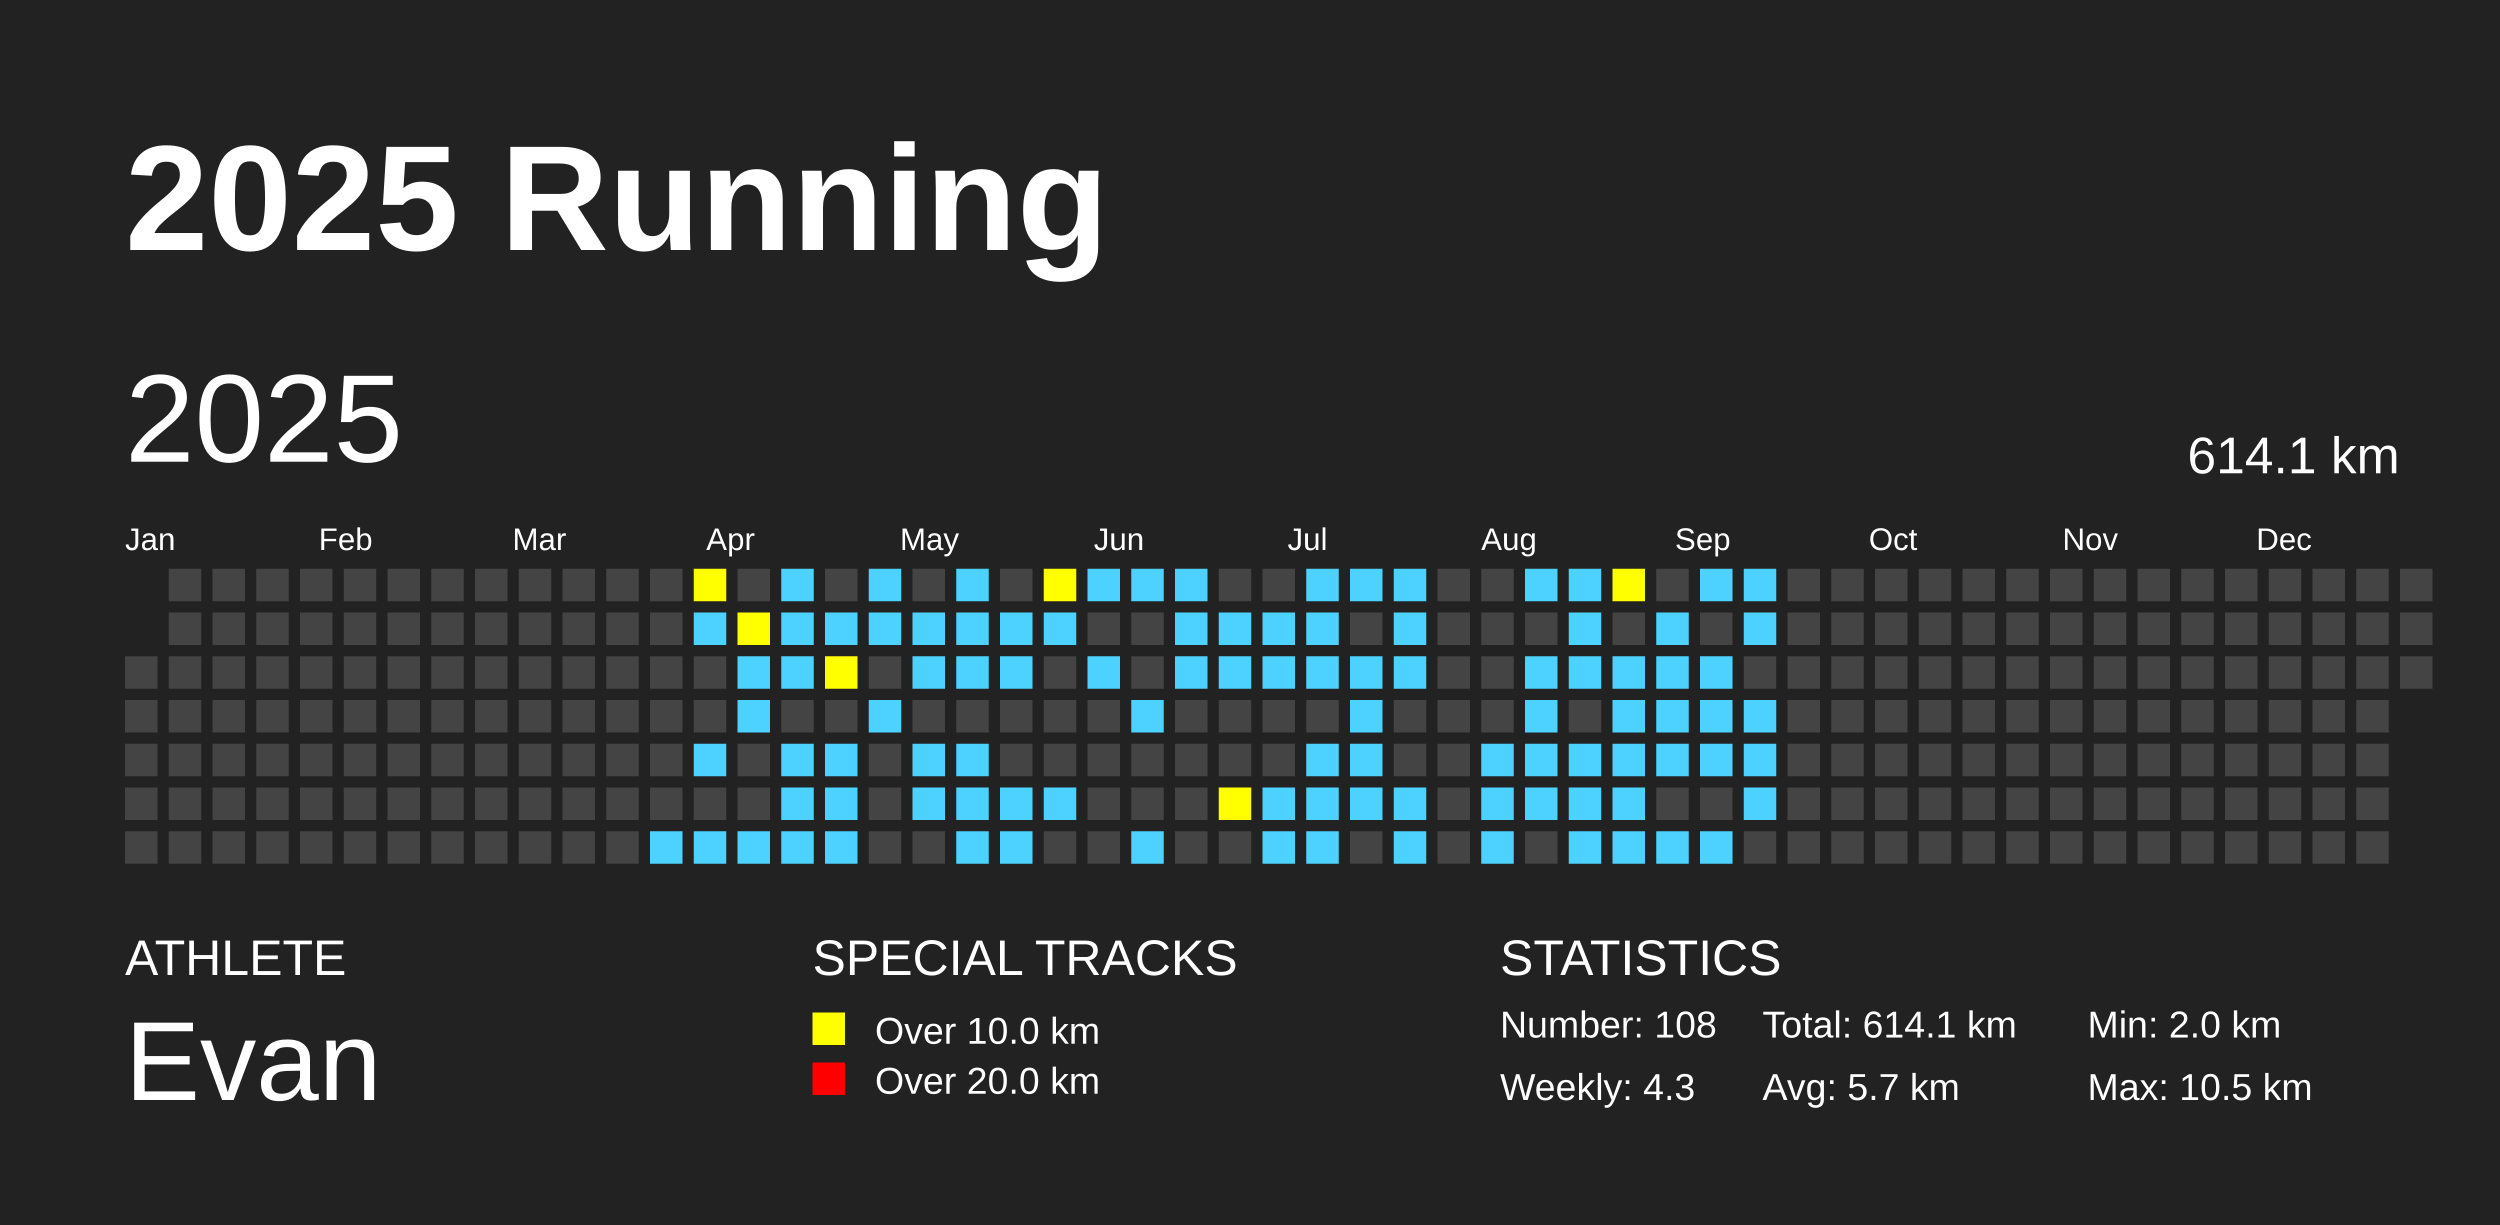
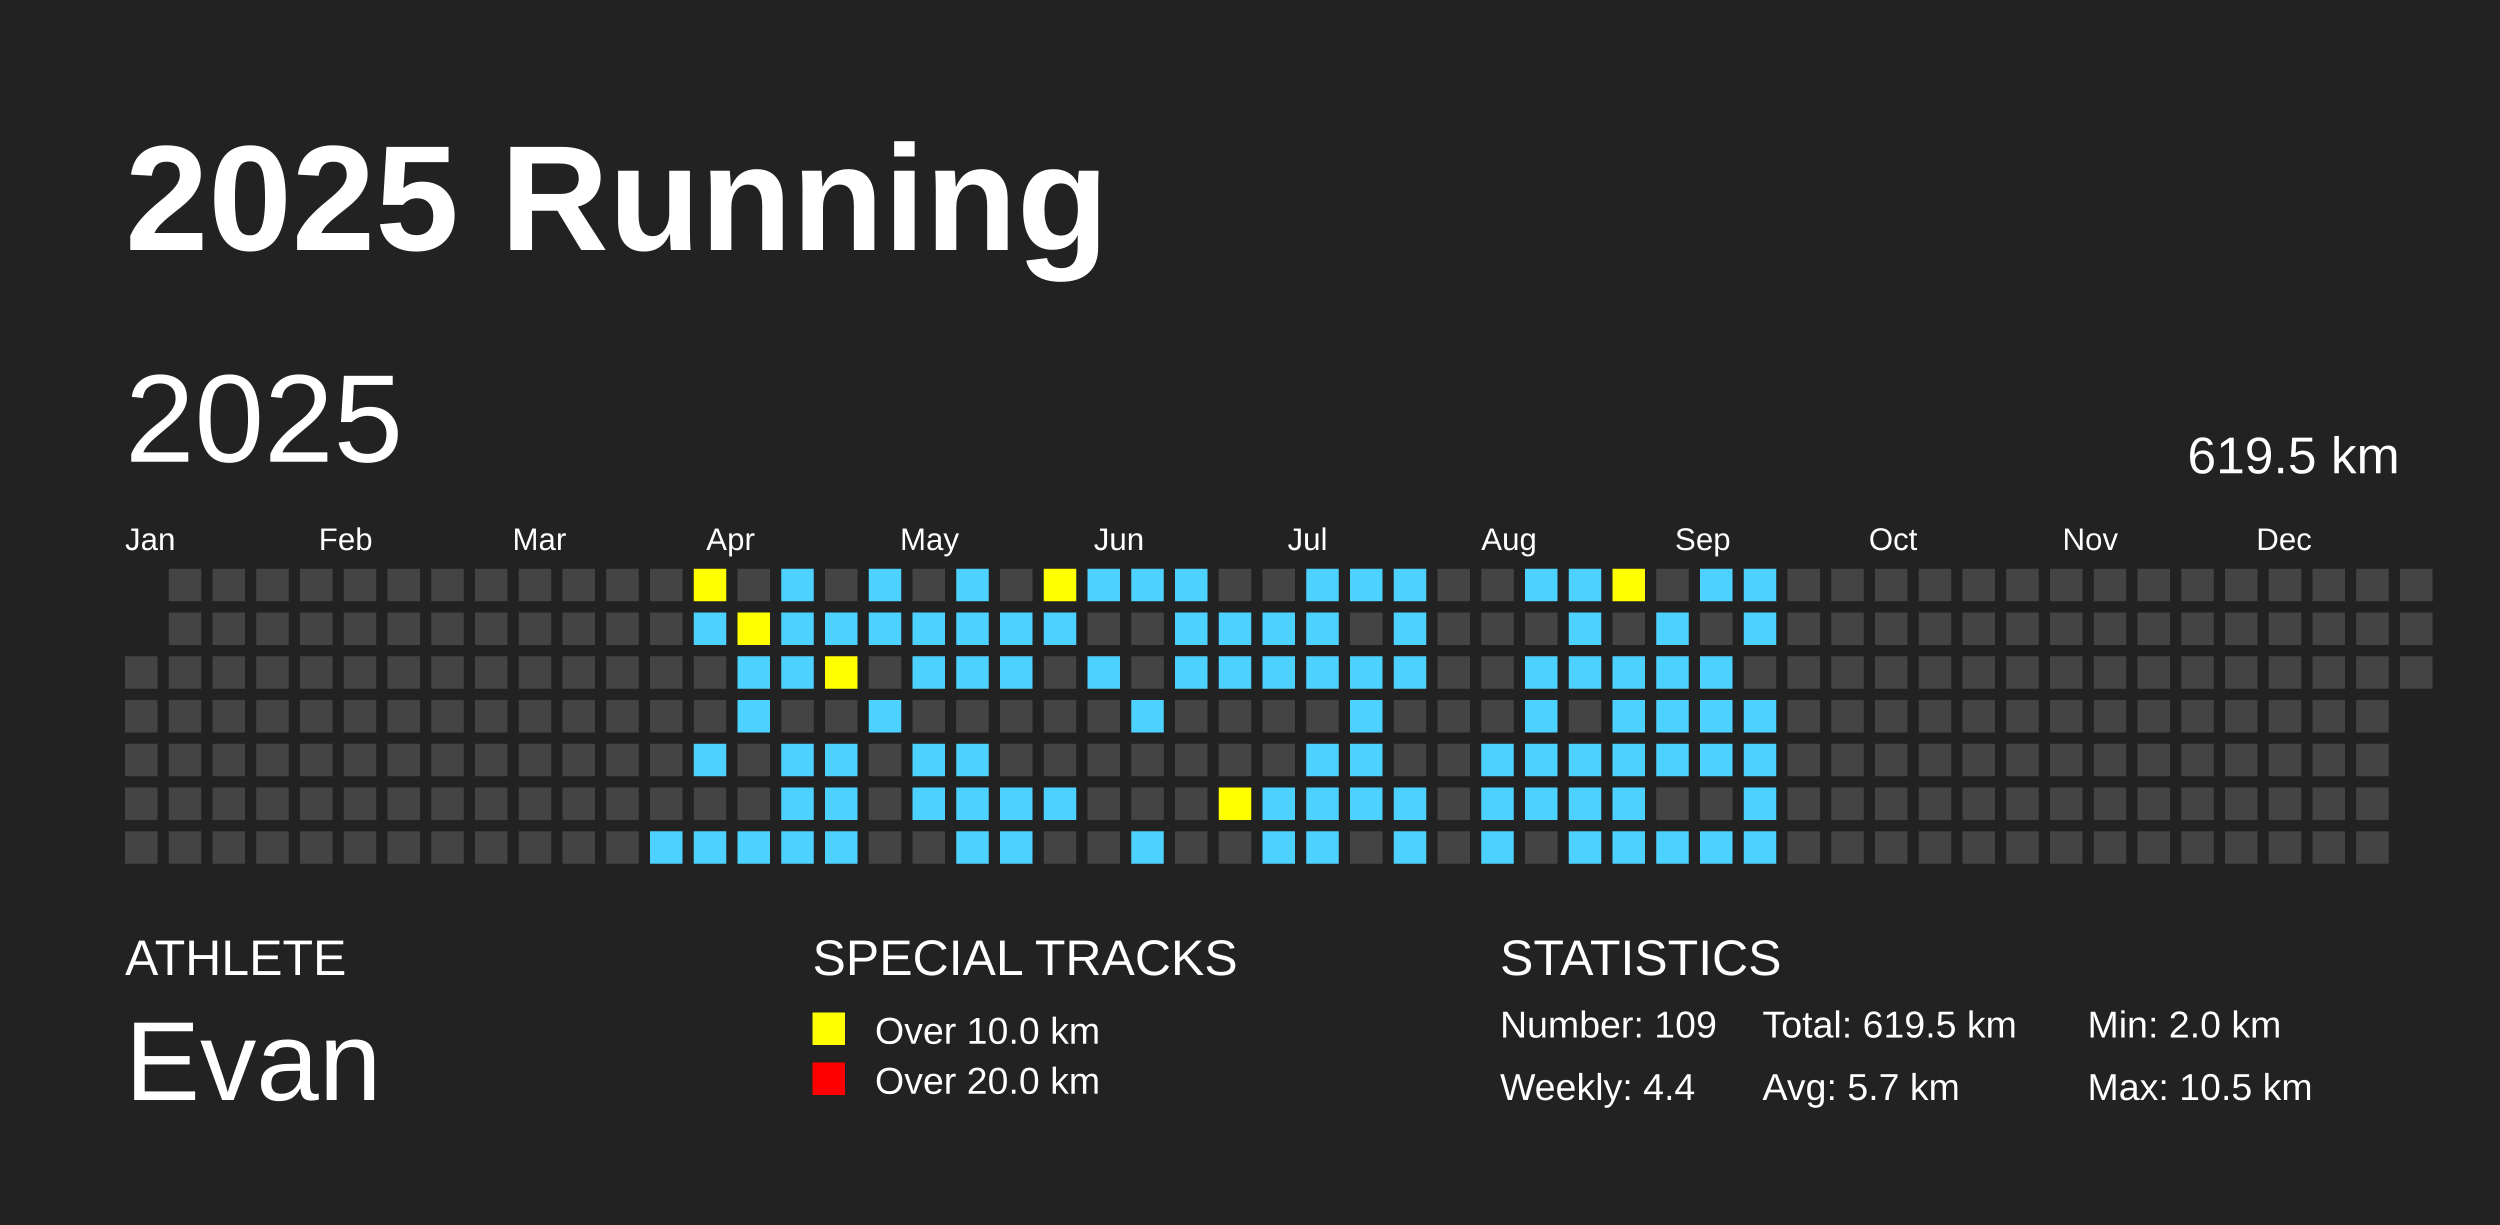
<svg xmlns="http://www.w3.org/2000/svg" baseProfile="full" height="98mm" version="1.1" viewBox="0,0,200,98" width="200mm">
  <defs />
  <rect fill="#222222" height="98" width="200" x="0" y="0" />
  <text fill="#FFFFFF" style="font-size:12px; font-family:Arial; font-weight:bold;" x="10" y="20">2025 Running</text>
  <text fill="#FFFFFF" style="font-size:4px; font-family:Arial" x="10" y="78">ATHLETE</text>
  <text fill="#FFFFFF" style="font-size:9px; font-family:Arial" x="10" y="88">Evan</text>
  <text fill="#FFFFFF" style="font-size:4px; font-family:Arial" x="65" y="78">SPECIAL TRACKS</text>
  <rect fill="yellow" height="2.6" width="2.6" x="65" y="81" />
  <text fill="#FFFFFF" style="font-size:3px; font-family:Arial" x="70" y="83.5">Over 10.0 km</text>
  <rect fill="red" height="2.6" width="2.6" x="65" y="85" />
  <text fill="#FFFFFF" style="font-size:3px; font-family:Arial" x="70" y="87.5">Over 20.0 km</text>
  <text fill="#FFFFFF" style="font-size:4px; font-family:Arial" x="120" y="78">STATISTICS</text>
-   <text fill="#FFFFFF" style="font-size:3px; font-family:Arial" x="120" y="83">Number: 108</text>
-   <text fill="#FFFFFF" style="font-size:3px; font-family:Arial" x="120" y="88">Weekly: 4.3</text>
-   <text fill="#FFFFFF" style="font-size:3px; font-family:Arial" x="141" y="83">Total: 614.1 km</text>
+   <text fill="#FFFFFF" style="font-size:3px; font-family:Arial" x="120" y="83">Number: 109</text>
+   <text fill="#FFFFFF" style="font-size:3px; font-family:Arial" x="120" y="88">Weekly: 4.4</text>
+   <text fill="#FFFFFF" style="font-size:3px; font-family:Arial" x="141" y="83">Total: 619.5 km</text>
  <text fill="#FFFFFF" style="font-size:3px; font-family:Arial" x="141" y="88">Avg: 5.7 km</text>
  <text fill="#FFFFFF" style="font-size:3px; font-family:Arial" x="167" y="83">Min: 2.0 km</text>
  <text fill="#FFFFFF" style="font-size:3px; font-family:Arial" x="167" y="88">Max: 10.5 km</text>
  <text dominant-baseline="hanging" fill="#FFFFFF" style="font-size:10.0px; font-family:Arial;" x="10" y="30">2025</text>
-   <text dominant-baseline="hanging" fill="#FFFFFF" style="font-size:4.125px; font-family:Arial;" x="175" y="35">614.1 km</text>
+   <text dominant-baseline="hanging" fill="#FFFFFF" style="font-size:4.125px; font-family:Arial;" x="175" y="35">619.5 km</text>
  <text fill="#FFFFFF" style="font-size:2.5px; font-family:Arial" x="10.0" y="44">Jan</text>
  <text fill="#FFFFFF" style="font-size:2.5px; font-family:Arial" x="25.5" y="44">Feb</text>
  <text fill="#FFFFFF" style="font-size:2.5px; font-family:Arial" x="41.0" y="44">Mar</text>
  <text fill="#FFFFFF" style="font-size:2.5px; font-family:Arial" x="56.5" y="44">Apr</text>
  <text fill="#FFFFFF" style="font-size:2.5px; font-family:Arial" x="72.0" y="44">May</text>
  <text fill="#FFFFFF" style="font-size:2.5px; font-family:Arial" x="87.5" y="44">Jun</text>
  <text fill="#FFFFFF" style="font-size:2.5px; font-family:Arial" x="103.0" y="44">Jul</text>
  <text fill="#FFFFFF" style="font-size:2.5px; font-family:Arial" x="118.5" y="44">Aug</text>
  <text fill="#FFFFFF" style="font-size:2.5px; font-family:Arial" x="134.0" y="44">Sep</text>
  <text fill="#FFFFFF" style="font-size:2.5px; font-family:Arial" x="149.5" y="44">Oct</text>
  <text fill="#FFFFFF" style="font-size:2.5px; font-family:Arial" x="165.0" y="44">Nov</text>
  <text fill="#FFFFFF" style="font-size:2.5px; font-family:Arial" x="180.5" y="44">Dec</text>
  <rect fill="#444444" height="2.6" width="2.6" x="10.0" y="52.5" />
  <rect fill="#444444" height="2.6" width="2.6" x="10.0" y="56.0" />
  <rect fill="#444444" height="2.6" width="2.6" x="10.0" y="59.5" />
  <rect fill="#444444" height="2.6" width="2.6" x="10.0" y="63.0" />
  <rect fill="#444444" height="2.6" width="2.6" x="10.0" y="66.5" />
  <rect fill="#444444" height="2.6" width="2.6" x="13.5" y="45.5" />
  <rect fill="#444444" height="2.6" width="2.6" x="13.5" y="49.0" />
  <rect fill="#444444" height="2.6" width="2.6" x="13.5" y="52.5" />
  <rect fill="#444444" height="2.6" width="2.6" x="13.5" y="56.0" />
  <rect fill="#444444" height="2.6" width="2.6" x="13.5" y="59.5" />
  <rect fill="#444444" height="2.6" width="2.6" x="13.5" y="63.0" />
  <rect fill="#444444" height="2.6" width="2.6" x="13.5" y="66.5" />
  <rect fill="#444444" height="2.6" width="2.6" x="17.0" y="45.5" />
  <rect fill="#444444" height="2.6" width="2.6" x="17.0" y="49.0" />
  <rect fill="#444444" height="2.6" width="2.6" x="17.0" y="52.5" />
  <rect fill="#444444" height="2.6" width="2.6" x="17.0" y="56.0" />
  <rect fill="#444444" height="2.6" width="2.6" x="17.0" y="59.5" />
  <rect fill="#444444" height="2.6" width="2.6" x="17.0" y="63.0" />
  <rect fill="#444444" height="2.6" width="2.6" x="17.0" y="66.5" />
  <rect fill="#444444" height="2.6" width="2.6" x="20.5" y="45.5" />
  <rect fill="#444444" height="2.6" width="2.6" x="20.5" y="49.0" />
  <rect fill="#444444" height="2.6" width="2.6" x="20.5" y="52.5" />
  <rect fill="#444444" height="2.6" width="2.6" x="20.5" y="56.0" />
  <rect fill="#444444" height="2.6" width="2.6" x="20.5" y="59.5" />
  <rect fill="#444444" height="2.6" width="2.6" x="20.5" y="63.0" />
  <rect fill="#444444" height="2.6" width="2.6" x="20.5" y="66.5" />
  <rect fill="#444444" height="2.6" width="2.6" x="24.0" y="45.5" />
  <rect fill="#444444" height="2.6" width="2.6" x="24.0" y="49.0" />
  <rect fill="#444444" height="2.6" width="2.6" x="24.0" y="52.5" />
  <rect fill="#444444" height="2.6" width="2.6" x="24.0" y="56.0" />
  <rect fill="#444444" height="2.6" width="2.6" x="24.0" y="59.5" />
  <rect fill="#444444" height="2.6" width="2.6" x="24.0" y="63.0" />
  <rect fill="#444444" height="2.6" width="2.6" x="24.0" y="66.5" />
  <rect fill="#444444" height="2.6" width="2.6" x="27.5" y="45.5" />
  <rect fill="#444444" height="2.6" width="2.6" x="27.5" y="49.0" />
  <rect fill="#444444" height="2.6" width="2.6" x="27.5" y="52.5" />
  <rect fill="#444444" height="2.6" width="2.6" x="27.5" y="56.0" />
  <rect fill="#444444" height="2.6" width="2.6" x="27.5" y="59.5" />
  <rect fill="#444444" height="2.6" width="2.6" x="27.5" y="63.0" />
  <rect fill="#444444" height="2.6" width="2.6" x="27.5" y="66.5" />
  <rect fill="#444444" height="2.6" width="2.6" x="31.0" y="45.5" />
  <rect fill="#444444" height="2.6" width="2.6" x="31.0" y="49.0" />
  <rect fill="#444444" height="2.6" width="2.6" x="31.0" y="52.5" />
  <rect fill="#444444" height="2.6" width="2.6" x="31.0" y="56.0" />
  <rect fill="#444444" height="2.6" width="2.6" x="31.0" y="59.5" />
  <rect fill="#444444" height="2.6" width="2.6" x="31.0" y="63.0" />
  <rect fill="#444444" height="2.6" width="2.6" x="31.0" y="66.5" />
  <rect fill="#444444" height="2.6" width="2.6" x="34.5" y="45.5" />
  <rect fill="#444444" height="2.6" width="2.6" x="34.5" y="49.0" />
  <rect fill="#444444" height="2.6" width="2.6" x="34.5" y="52.5" />
  <rect fill="#444444" height="2.6" width="2.6" x="34.5" y="56.0" />
  <rect fill="#444444" height="2.6" width="2.6" x="34.5" y="59.5" />
  <rect fill="#444444" height="2.6" width="2.6" x="34.5" y="63.0" />
  <rect fill="#444444" height="2.6" width="2.6" x="34.5" y="66.5" />
  <rect fill="#444444" height="2.6" width="2.6" x="38.0" y="45.5" />
  <rect fill="#444444" height="2.6" width="2.6" x="38.0" y="49.0" />
  <rect fill="#444444" height="2.6" width="2.6" x="38.0" y="52.5" />
  <rect fill="#444444" height="2.6" width="2.6" x="38.0" y="56.0" />
  <rect fill="#444444" height="2.6" width="2.6" x="38.0" y="59.5" />
  <rect fill="#444444" height="2.6" width="2.6" x="38.0" y="63.0" />
  <rect fill="#444444" height="2.6" width="2.6" x="38.0" y="66.5" />
  <rect fill="#444444" height="2.6" width="2.6" x="41.5" y="45.5" />
  <rect fill="#444444" height="2.6" width="2.6" x="41.5" y="49.0" />
  <rect fill="#444444" height="2.6" width="2.6" x="41.5" y="52.5" />
  <rect fill="#444444" height="2.6" width="2.6" x="41.5" y="56.0" />
  <rect fill="#444444" height="2.6" width="2.6" x="41.5" y="59.5" />
  <rect fill="#444444" height="2.6" width="2.6" x="41.5" y="63.0" />
  <rect fill="#444444" height="2.6" width="2.6" x="41.5" y="66.5" />
  <rect fill="#444444" height="2.6" width="2.6" x="45.0" y="45.5" />
  <rect fill="#444444" height="2.6" width="2.6" x="45.0" y="49.0" />
  <rect fill="#444444" height="2.6" width="2.6" x="45.0" y="52.5" />
  <rect fill="#444444" height="2.6" width="2.6" x="45.0" y="56.0" />
  <rect fill="#444444" height="2.6" width="2.6" x="45.0" y="59.5" />
  <rect fill="#444444" height="2.6" width="2.6" x="45.0" y="63.0" />
  <rect fill="#444444" height="2.6" width="2.6" x="45.0" y="66.5" />
  <rect fill="#444444" height="2.6" width="2.6" x="48.5" y="45.5" />
  <rect fill="#444444" height="2.6" width="2.6" x="48.5" y="49.0" />
  <rect fill="#444444" height="2.6" width="2.6" x="48.5" y="52.5" />
  <rect fill="#444444" height="2.6" width="2.6" x="48.5" y="56.0" />
  <rect fill="#444444" height="2.6" width="2.6" x="48.5" y="59.5" />
  <rect fill="#444444" height="2.6" width="2.6" x="48.5" y="63.0" />
  <rect fill="#444444" height="2.6" width="2.6" x="48.5" y="66.5" />
  <rect fill="#444444" height="2.6" width="2.6" x="52.0" y="45.5" />
  <rect fill="#444444" height="2.6" width="2.6" x="52.0" y="49.0" />
  <rect fill="#444444" height="2.6" width="2.6" x="52.0" y="52.5" />
  <rect fill="#444444" height="2.6" width="2.6" x="52.0" y="56.0" />
  <rect fill="#444444" height="2.6" width="2.6" x="52.0" y="59.5" />
  <rect fill="#444444" height="2.6" width="2.6" x="52.0" y="63.0" />
  <rect fill="#4DD2FF" height="2.6" width="2.6" x="52.0" y="66.5" />
  <rect fill="yellow" height="2.6" width="2.6" x="55.5" y="45.5" />
  <rect fill="#4DD2FF" height="2.6" width="2.6" x="55.5" y="49.0" />
  <rect fill="#444444" height="2.6" width="2.6" x="55.5" y="52.5" />
  <rect fill="#444444" height="2.6" width="2.6" x="55.5" y="56.0" />
  <rect fill="#4DD2FF" height="2.6" width="2.6" x="55.5" y="59.5" />
  <rect fill="#444444" height="2.6" width="2.6" x="55.5" y="63.0" />
  <rect fill="#4DD2FF" height="2.6" width="2.6" x="55.5" y="66.5" />
  <rect fill="#444444" height="2.6" width="2.6" x="59.0" y="45.5" />
  <rect fill="yellow" height="2.6" width="2.6" x="59.0" y="49.0" />
  <rect fill="#4DD2FF" height="2.6" width="2.6" x="59.0" y="52.5" />
  <rect fill="#4DD2FF" height="2.6" width="2.6" x="59.0" y="56.0" />
  <rect fill="#444444" height="2.6" width="2.6" x="59.0" y="59.5" />
  <rect fill="#444444" height="2.6" width="2.6" x="59.0" y="63.0" />
  <rect fill="#4DD2FF" height="2.6" width="2.6" x="59.0" y="66.5" />
  <rect fill="#4DD2FF" height="2.6" width="2.6" x="62.5" y="45.5" />
  <rect fill="#4DD2FF" height="2.6" width="2.6" x="62.5" y="49.0" />
  <rect fill="#4DD2FF" height="2.6" width="2.6" x="62.5" y="52.5" />
  <rect fill="#444444" height="2.6" width="2.6" x="62.5" y="56.0" />
  <rect fill="#4DD2FF" height="2.6" width="2.6" x="62.5" y="59.5" />
  <rect fill="#4DD2FF" height="2.6" width="2.6" x="62.5" y="63.0" />
  <rect fill="#4DD2FF" height="2.6" width="2.6" x="62.5" y="66.5" />
  <rect fill="#444444" height="2.6" width="2.6" x="66.0" y="45.5" />
  <rect fill="#4DD2FF" height="2.6" width="2.6" x="66.0" y="49.0" />
  <rect fill="yellow" height="2.6" width="2.6" x="66.0" y="52.5" />
  <rect fill="#444444" height="2.6" width="2.6" x="66.0" y="56.0" />
  <rect fill="#4DD2FF" height="2.6" width="2.6" x="66.0" y="59.5" />
  <rect fill="#4DD2FF" height="2.6" width="2.6" x="66.0" y="63.0" />
  <rect fill="#4DD2FF" height="2.6" width="2.6" x="66.0" y="66.5" />
  <rect fill="#4DD2FF" height="2.6" width="2.6" x="69.5" y="45.5" />
  <rect fill="#4DD2FF" height="2.6" width="2.6" x="69.5" y="49.0" />
  <rect fill="#444444" height="2.6" width="2.6" x="69.5" y="52.5" />
  <rect fill="#4DD2FF" height="2.6" width="2.6" x="69.5" y="56.0" />
  <rect fill="#444444" height="2.6" width="2.6" x="69.5" y="59.5" />
  <rect fill="#444444" height="2.6" width="2.6" x="69.5" y="63.0" />
  <rect fill="#444444" height="2.6" width="2.6" x="69.5" y="66.5" />
  <rect fill="#444444" height="2.6" width="2.6" x="73.0" y="45.5" />
  <rect fill="#4DD2FF" height="2.6" width="2.6" x="73.0" y="49.0" />
  <rect fill="#4DD2FF" height="2.6" width="2.6" x="73.0" y="52.5" />
  <rect fill="#444444" height="2.6" width="2.6" x="73.0" y="56.0" />
  <rect fill="#4DD2FF" height="2.6" width="2.6" x="73.0" y="59.5" />
  <rect fill="#4DD2FF" height="2.6" width="2.6" x="73.0" y="63.0" />
  <rect fill="#444444" height="2.6" width="2.6" x="73.0" y="66.5" />
  <rect fill="#4DD2FF" height="2.6" width="2.6" x="76.5" y="45.5" />
  <rect fill="#4DD2FF" height="2.6" width="2.6" x="76.5" y="49.0" />
  <rect fill="#4DD2FF" height="2.6" width="2.6" x="76.5" y="52.5" />
  <rect fill="#444444" height="2.6" width="2.6" x="76.5" y="56.0" />
  <rect fill="#4DD2FF" height="2.6" width="2.6" x="76.5" y="59.5" />
  <rect fill="#4DD2FF" height="2.6" width="2.6" x="76.5" y="63.0" />
  <rect fill="#4DD2FF" height="2.6" width="2.6" x="76.5" y="66.5" />
  <rect fill="#444444" height="2.6" width="2.6" x="80.0" y="45.5" />
  <rect fill="#4DD2FF" height="2.6" width="2.6" x="80.0" y="49.0" />
  <rect fill="#4DD2FF" height="2.6" width="2.6" x="80.0" y="52.5" />
  <rect fill="#444444" height="2.6" width="2.6" x="80.0" y="56.0" />
  <rect fill="#444444" height="2.6" width="2.6" x="80.0" y="59.5" />
  <rect fill="#4DD2FF" height="2.6" width="2.6" x="80.0" y="63.0" />
  <rect fill="#4DD2FF" height="2.6" width="2.6" x="80.0" y="66.5" />
  <rect fill="yellow" height="2.6" width="2.6" x="83.5" y="45.5" />
  <rect fill="#4DD2FF" height="2.6" width="2.6" x="83.5" y="49.0" />
  <rect fill="#444444" height="2.6" width="2.6" x="83.5" y="52.5" />
  <rect fill="#444444" height="2.6" width="2.6" x="83.5" y="56.0" />
  <rect fill="#444444" height="2.6" width="2.6" x="83.5" y="59.5" />
  <rect fill="#4DD2FF" height="2.6" width="2.6" x="83.5" y="63.0" />
  <rect fill="#444444" height="2.6" width="2.6" x="83.5" y="66.5" />
  <rect fill="#4DD2FF" height="2.6" width="2.6" x="87.0" y="45.5" />
  <rect fill="#444444" height="2.6" width="2.6" x="87.0" y="49.0" />
  <rect fill="#4DD2FF" height="2.6" width="2.6" x="87.0" y="52.5" />
  <rect fill="#444444" height="2.6" width="2.6" x="87.0" y="56.0" />
  <rect fill="#444444" height="2.6" width="2.6" x="87.0" y="59.5" />
  <rect fill="#444444" height="2.6" width="2.6" x="87.0" y="63.0" />
  <rect fill="#444444" height="2.6" width="2.6" x="87.0" y="66.5" />
  <rect fill="#4DD2FF" height="2.6" width="2.6" x="90.5" y="45.5" />
  <rect fill="#444444" height="2.6" width="2.6" x="90.5" y="49.0" />
  <rect fill="#444444" height="2.6" width="2.6" x="90.5" y="52.5" />
  <rect fill="#4DD2FF" height="2.6" width="2.6" x="90.5" y="56.0" />
  <rect fill="#444444" height="2.6" width="2.6" x="90.5" y="59.5" />
  <rect fill="#444444" height="2.6" width="2.6" x="90.5" y="63.0" />
  <rect fill="#4DD2FF" height="2.6" width="2.6" x="90.5" y="66.5" />
  <rect fill="#4DD2FF" height="2.6" width="2.6" x="94.0" y="45.5" />
  <rect fill="#4DD2FF" height="2.6" width="2.6" x="94.0" y="49.0" />
  <rect fill="#4DD2FF" height="2.6" width="2.6" x="94.0" y="52.5" />
  <rect fill="#444444" height="2.6" width="2.6" x="94.0" y="56.0" />
  <rect fill="#444444" height="2.6" width="2.6" x="94.0" y="59.5" />
  <rect fill="#444444" height="2.6" width="2.6" x="94.0" y="63.0" />
  <rect fill="#444444" height="2.6" width="2.6" x="94.0" y="66.5" />
  <rect fill="#444444" height="2.6" width="2.6" x="97.5" y="45.5" />
  <rect fill="#4DD2FF" height="2.6" width="2.6" x="97.5" y="49.0" />
  <rect fill="#4DD2FF" height="2.6" width="2.6" x="97.5" y="52.5" />
  <rect fill="#444444" height="2.6" width="2.6" x="97.5" y="56.0" />
  <rect fill="#444444" height="2.6" width="2.6" x="97.5" y="59.5" />
  <rect fill="yellow" height="2.6" width="2.6" x="97.5" y="63.0" />
  <rect fill="#444444" height="2.6" width="2.6" x="97.5" y="66.5" />
  <rect fill="#444444" height="2.6" width="2.6" x="101.0" y="45.5" />
  <rect fill="#4DD2FF" height="2.6" width="2.6" x="101.0" y="49.0" />
  <rect fill="#4DD2FF" height="2.6" width="2.6" x="101.0" y="52.5" />
  <rect fill="#444444" height="2.6" width="2.6" x="101.0" y="56.0" />
  <rect fill="#444444" height="2.6" width="2.6" x="101.0" y="59.5" />
  <rect fill="#4DD2FF" height="2.6" width="2.6" x="101.0" y="63.0" />
  <rect fill="#4DD2FF" height="2.6" width="2.6" x="101.0" y="66.5" />
  <rect fill="#4DD2FF" height="2.6" width="2.6" x="104.5" y="45.5" />
  <rect fill="#4DD2FF" height="2.6" width="2.6" x="104.5" y="49.0" />
  <rect fill="#4DD2FF" height="2.6" width="2.6" x="104.5" y="52.5" />
  <rect fill="#444444" height="2.6" width="2.6" x="104.5" y="56.0" />
  <rect fill="#4DD2FF" height="2.6" width="2.6" x="104.5" y="59.5" />
  <rect fill="#4DD2FF" height="2.6" width="2.6" x="104.5" y="63.0" />
  <rect fill="#4DD2FF" height="2.6" width="2.6" x="104.5" y="66.5" />
  <rect fill="#4DD2FF" height="2.6" width="2.6" x="108.0" y="45.5" />
  <rect fill="#444444" height="2.6" width="2.6" x="108.0" y="49.0" />
  <rect fill="#4DD2FF" height="2.6" width="2.6" x="108.0" y="52.5" />
  <rect fill="#4DD2FF" height="2.6" width="2.6" x="108.0" y="56.0" />
  <rect fill="#4DD2FF" height="2.6" width="2.6" x="108.0" y="59.5" />
  <rect fill="#4DD2FF" height="2.6" width="2.6" x="108.0" y="63.0" />
  <rect fill="#444444" height="2.6" width="2.6" x="108.0" y="66.5" />
  <rect fill="#4DD2FF" height="2.6" width="2.6" x="111.5" y="45.5" />
  <rect fill="#4DD2FF" height="2.6" width="2.6" x="111.5" y="49.0" />
  <rect fill="#4DD2FF" height="2.6" width="2.6" x="111.5" y="52.5" />
  <rect fill="#444444" height="2.6" width="2.6" x="111.5" y="56.0" />
  <rect fill="#444444" height="2.6" width="2.6" x="111.5" y="59.5" />
  <rect fill="#4DD2FF" height="2.6" width="2.6" x="111.5" y="63.0" />
  <rect fill="#4DD2FF" height="2.6" width="2.6" x="111.5" y="66.5" />
  <rect fill="#444444" height="2.6" width="2.6" x="115.0" y="45.5" />
  <rect fill="#444444" height="2.6" width="2.6" x="115.0" y="49.0" />
  <rect fill="#444444" height="2.6" width="2.6" x="115.0" y="52.5" />
  <rect fill="#444444" height="2.6" width="2.6" x="115.0" y="56.0" />
  <rect fill="#444444" height="2.6" width="2.6" x="115.0" y="59.5" />
  <rect fill="#444444" height="2.6" width="2.6" x="115.0" y="63.0" />
  <rect fill="#444444" height="2.6" width="2.6" x="115.0" y="66.5" />
  <rect fill="#444444" height="2.6" width="2.6" x="118.5" y="45.5" />
  <rect fill="#444444" height="2.6" width="2.6" x="118.5" y="49.0" />
  <rect fill="#444444" height="2.6" width="2.6" x="118.5" y="52.5" />
  <rect fill="#444444" height="2.6" width="2.6" x="118.5" y="56.0" />
  <rect fill="#4DD2FF" height="2.6" width="2.6" x="118.5" y="59.5" />
  <rect fill="#4DD2FF" height="2.6" width="2.6" x="118.5" y="63.0" />
  <rect fill="#4DD2FF" height="2.6" width="2.6" x="118.5" y="66.5" />
  <rect fill="#4DD2FF" height="2.6" width="2.6" x="122.0" y="45.5" />
  <rect fill="#444444" height="2.6" width="2.6" x="122.0" y="49.0" />
  <rect fill="#4DD2FF" height="2.6" width="2.6" x="122.0" y="52.5" />
  <rect fill="#4DD2FF" height="2.6" width="2.6" x="122.0" y="56.0" />
  <rect fill="#4DD2FF" height="2.6" width="2.6" x="122.0" y="59.5" />
  <rect fill="#4DD2FF" height="2.6" width="2.6" x="122.0" y="63.0" />
  <rect fill="#444444" height="2.6" width="2.6" x="122.0" y="66.5" />
  <rect fill="#4DD2FF" height="2.6" width="2.6" x="125.5" y="45.5" />
  <rect fill="#4DD2FF" height="2.6" width="2.6" x="125.5" y="49.0" />
  <rect fill="#4DD2FF" height="2.6" width="2.6" x="125.5" y="52.5" />
  <rect fill="#444444" height="2.6" width="2.6" x="125.5" y="56.0" />
  <rect fill="#4DD2FF" height="2.6" width="2.6" x="125.5" y="59.5" />
  <rect fill="#4DD2FF" height="2.6" width="2.6" x="125.5" y="63.0" />
  <rect fill="#4DD2FF" height="2.6" width="2.6" x="125.5" y="66.5" />
  <rect fill="yellow" height="2.6" width="2.6" x="129.0" y="45.5" />
  <rect fill="#444444" height="2.6" width="2.6" x="129.0" y="49.0" />
  <rect fill="#4DD2FF" height="2.6" width="2.6" x="129.0" y="52.5" />
  <rect fill="#4DD2FF" height="2.6" width="2.6" x="129.0" y="56.0" />
  <rect fill="#4DD2FF" height="2.6" width="2.6" x="129.0" y="59.5" />
  <rect fill="#4DD2FF" height="2.6" width="2.6" x="129.0" y="63.0" />
  <rect fill="#4DD2FF" height="2.6" width="2.6" x="129.0" y="66.5" />
  <rect fill="#444444" height="2.6" width="2.6" x="132.5" y="45.5" />
  <rect fill="#4DD2FF" height="2.6" width="2.6" x="132.5" y="49.0" />
  <rect fill="#4DD2FF" height="2.6" width="2.6" x="132.5" y="52.5" />
  <rect fill="#4DD2FF" height="2.6" width="2.6" x="132.5" y="56.0" />
  <rect fill="#4DD2FF" height="2.6" width="2.6" x="132.5" y="59.5" />
  <rect fill="#444444" height="2.6" width="2.6" x="132.5" y="63.0" />
  <rect fill="#4DD2FF" height="2.6" width="2.6" x="132.5" y="66.5" />
  <rect fill="#4DD2FF" height="2.6" width="2.6" x="136.0" y="45.5" />
  <rect fill="#444444" height="2.6" width="2.6" x="136.0" y="49.0" />
  <rect fill="#4DD2FF" height="2.6" width="2.6" x="136.0" y="52.5" />
  <rect fill="#4DD2FF" height="2.6" width="2.6" x="136.0" y="56.0" />
  <rect fill="#4DD2FF" height="2.6" width="2.6" x="136.0" y="59.5" />
  <rect fill="#444444" height="2.6" width="2.6" x="136.0" y="63.0" />
  <rect fill="#4DD2FF" height="2.6" width="2.6" x="136.0" y="66.5" />
  <rect fill="#4DD2FF" height="2.6" width="2.6" x="139.5" y="45.5" />
  <rect fill="#4DD2FF" height="2.6" width="2.6" x="139.5" y="49.0" />
  <rect fill="#444444" height="2.6" width="2.6" x="139.5" y="52.5" />
  <rect fill="#4DD2FF" height="2.6" width="2.6" x="139.5" y="56.0" />
  <rect fill="#4DD2FF" height="2.6" width="2.6" x="139.5" y="59.5" />
  <rect fill="#4DD2FF" height="2.6" width="2.6" x="139.5" y="63.0" />
-   <rect fill="#444444" height="2.6" width="2.6" x="139.5" y="66.5" />
+   <rect fill="#4DD2FF" height="2.6" width="2.6" x="139.5" y="66.5" />
  <rect fill="#444444" height="2.6" width="2.6" x="143.0" y="45.5" />
  <rect fill="#444444" height="2.6" width="2.6" x="143.0" y="49.0" />
  <rect fill="#444444" height="2.6" width="2.6" x="143.0" y="52.5" />
  <rect fill="#444444" height="2.6" width="2.6" x="143.0" y="56.0" />
  <rect fill="#444444" height="2.6" width="2.6" x="143.0" y="59.5" />
  <rect fill="#444444" height="2.6" width="2.6" x="143.0" y="63.0" />
  <rect fill="#444444" height="2.6" width="2.6" x="143.0" y="66.5" />
  <rect fill="#444444" height="2.6" width="2.6" x="146.5" y="45.5" />
  <rect fill="#444444" height="2.6" width="2.6" x="146.5" y="49.0" />
  <rect fill="#444444" height="2.6" width="2.6" x="146.5" y="52.5" />
  <rect fill="#444444" height="2.6" width="2.6" x="146.5" y="56.0" />
  <rect fill="#444444" height="2.6" width="2.6" x="146.5" y="59.5" />
  <rect fill="#444444" height="2.6" width="2.6" x="146.5" y="63.0" />
  <rect fill="#444444" height="2.6" width="2.6" x="146.5" y="66.5" />
  <rect fill="#444444" height="2.6" width="2.6" x="150.0" y="45.5" />
  <rect fill="#444444" height="2.6" width="2.6" x="150.0" y="49.0" />
  <rect fill="#444444" height="2.6" width="2.6" x="150.0" y="52.5" />
  <rect fill="#444444" height="2.6" width="2.6" x="150.0" y="56.0" />
  <rect fill="#444444" height="2.6" width="2.6" x="150.0" y="59.5" />
  <rect fill="#444444" height="2.6" width="2.6" x="150.0" y="63.0" />
  <rect fill="#444444" height="2.6" width="2.6" x="150.0" y="66.5" />
  <rect fill="#444444" height="2.6" width="2.6" x="153.5" y="45.5" />
  <rect fill="#444444" height="2.6" width="2.6" x="153.5" y="49.0" />
  <rect fill="#444444" height="2.6" width="2.6" x="153.5" y="52.5" />
  <rect fill="#444444" height="2.6" width="2.6" x="153.5" y="56.0" />
  <rect fill="#444444" height="2.6" width="2.6" x="153.5" y="59.5" />
  <rect fill="#444444" height="2.6" width="2.6" x="153.5" y="63.0" />
  <rect fill="#444444" height="2.6" width="2.6" x="153.5" y="66.5" />
  <rect fill="#444444" height="2.6" width="2.6" x="157.0" y="45.5" />
  <rect fill="#444444" height="2.6" width="2.6" x="157.0" y="49.0" />
  <rect fill="#444444" height="2.6" width="2.6" x="157.0" y="52.5" />
  <rect fill="#444444" height="2.6" width="2.6" x="157.0" y="56.0" />
  <rect fill="#444444" height="2.6" width="2.6" x="157.0" y="59.5" />
  <rect fill="#444444" height="2.6" width="2.6" x="157.0" y="63.0" />
  <rect fill="#444444" height="2.6" width="2.6" x="157.0" y="66.5" />
  <rect fill="#444444" height="2.6" width="2.6" x="160.5" y="45.5" />
  <rect fill="#444444" height="2.6" width="2.6" x="160.5" y="49.0" />
  <rect fill="#444444" height="2.6" width="2.6" x="160.5" y="52.5" />
  <rect fill="#444444" height="2.6" width="2.6" x="160.5" y="56.0" />
  <rect fill="#444444" height="2.6" width="2.6" x="160.5" y="59.5" />
  <rect fill="#444444" height="2.6" width="2.6" x="160.5" y="63.0" />
  <rect fill="#444444" height="2.6" width="2.6" x="160.5" y="66.5" />
  <rect fill="#444444" height="2.6" width="2.6" x="164.0" y="45.5" />
  <rect fill="#444444" height="2.6" width="2.6" x="164.0" y="49.0" />
  <rect fill="#444444" height="2.6" width="2.6" x="164.0" y="52.5" />
  <rect fill="#444444" height="2.6" width="2.6" x="164.0" y="56.0" />
  <rect fill="#444444" height="2.6" width="2.6" x="164.0" y="59.5" />
  <rect fill="#444444" height="2.6" width="2.6" x="164.0" y="63.0" />
  <rect fill="#444444" height="2.6" width="2.6" x="164.0" y="66.5" />
  <rect fill="#444444" height="2.6" width="2.6" x="167.5" y="45.5" />
  <rect fill="#444444" height="2.6" width="2.6" x="167.5" y="49.0" />
  <rect fill="#444444" height="2.6" width="2.6" x="167.5" y="52.5" />
  <rect fill="#444444" height="2.6" width="2.6" x="167.5" y="56.0" />
  <rect fill="#444444" height="2.6" width="2.6" x="167.5" y="59.5" />
  <rect fill="#444444" height="2.6" width="2.6" x="167.5" y="63.0" />
  <rect fill="#444444" height="2.6" width="2.6" x="167.5" y="66.5" />
  <rect fill="#444444" height="2.6" width="2.6" x="171.0" y="45.5" />
  <rect fill="#444444" height="2.6" width="2.6" x="171.0" y="49.0" />
  <rect fill="#444444" height="2.6" width="2.6" x="171.0" y="52.5" />
  <rect fill="#444444" height="2.6" width="2.6" x="171.0" y="56.0" />
  <rect fill="#444444" height="2.6" width="2.6" x="171.0" y="59.5" />
  <rect fill="#444444" height="2.6" width="2.6" x="171.0" y="63.0" />
  <rect fill="#444444" height="2.6" width="2.6" x="171.0" y="66.5" />
  <rect fill="#444444" height="2.6" width="2.6" x="174.5" y="45.5" />
  <rect fill="#444444" height="2.6" width="2.6" x="174.5" y="49.0" />
  <rect fill="#444444" height="2.6" width="2.6" x="174.5" y="52.5" />
  <rect fill="#444444" height="2.6" width="2.6" x="174.5" y="56.0" />
  <rect fill="#444444" height="2.6" width="2.6" x="174.5" y="59.5" />
  <rect fill="#444444" height="2.6" width="2.6" x="174.5" y="63.0" />
  <rect fill="#444444" height="2.6" width="2.6" x="174.5" y="66.5" />
  <rect fill="#444444" height="2.6" width="2.6" x="178.0" y="45.5" />
  <rect fill="#444444" height="2.6" width="2.6" x="178.0" y="49.0" />
  <rect fill="#444444" height="2.6" width="2.6" x="178.0" y="52.5" />
  <rect fill="#444444" height="2.6" width="2.6" x="178.0" y="56.0" />
  <rect fill="#444444" height="2.6" width="2.6" x="178.0" y="59.5" />
  <rect fill="#444444" height="2.6" width="2.6" x="178.0" y="63.0" />
  <rect fill="#444444" height="2.6" width="2.6" x="178.0" y="66.5" />
  <rect fill="#444444" height="2.6" width="2.6" x="181.5" y="45.5" />
  <rect fill="#444444" height="2.6" width="2.6" x="181.5" y="49.0" />
  <rect fill="#444444" height="2.6" width="2.6" x="181.5" y="52.5" />
  <rect fill="#444444" height="2.6" width="2.6" x="181.5" y="56.0" />
  <rect fill="#444444" height="2.6" width="2.6" x="181.5" y="59.5" />
  <rect fill="#444444" height="2.6" width="2.6" x="181.5" y="63.0" />
  <rect fill="#444444" height="2.6" width="2.6" x="181.5" y="66.5" />
  <rect fill="#444444" height="2.6" width="2.6" x="185.0" y="45.5" />
  <rect fill="#444444" height="2.6" width="2.6" x="185.0" y="49.0" />
  <rect fill="#444444" height="2.6" width="2.6" x="185.0" y="52.5" />
  <rect fill="#444444" height="2.6" width="2.6" x="185.0" y="56.0" />
  <rect fill="#444444" height="2.6" width="2.6" x="185.0" y="59.5" />
  <rect fill="#444444" height="2.6" width="2.6" x="185.0" y="63.0" />
  <rect fill="#444444" height="2.6" width="2.6" x="185.0" y="66.5" />
  <rect fill="#444444" height="2.6" width="2.6" x="188.5" y="45.5" />
  <rect fill="#444444" height="2.6" width="2.6" x="188.5" y="49.0" />
  <rect fill="#444444" height="2.6" width="2.6" x="188.5" y="52.5" />
  <rect fill="#444444" height="2.6" width="2.6" x="188.5" y="56.0" />
  <rect fill="#444444" height="2.6" width="2.6" x="188.5" y="59.5" />
  <rect fill="#444444" height="2.6" width="2.6" x="188.5" y="63.0" />
  <rect fill="#444444" height="2.6" width="2.6" x="188.5" y="66.5" />
  <rect fill="#444444" height="2.6" width="2.6" x="192.0" y="45.5" />
  <rect fill="#444444" height="2.6" width="2.6" x="192.0" y="49.0" />
  <rect fill="#444444" height="2.6" width="2.6" x="192.0" y="52.5" />
</svg>
